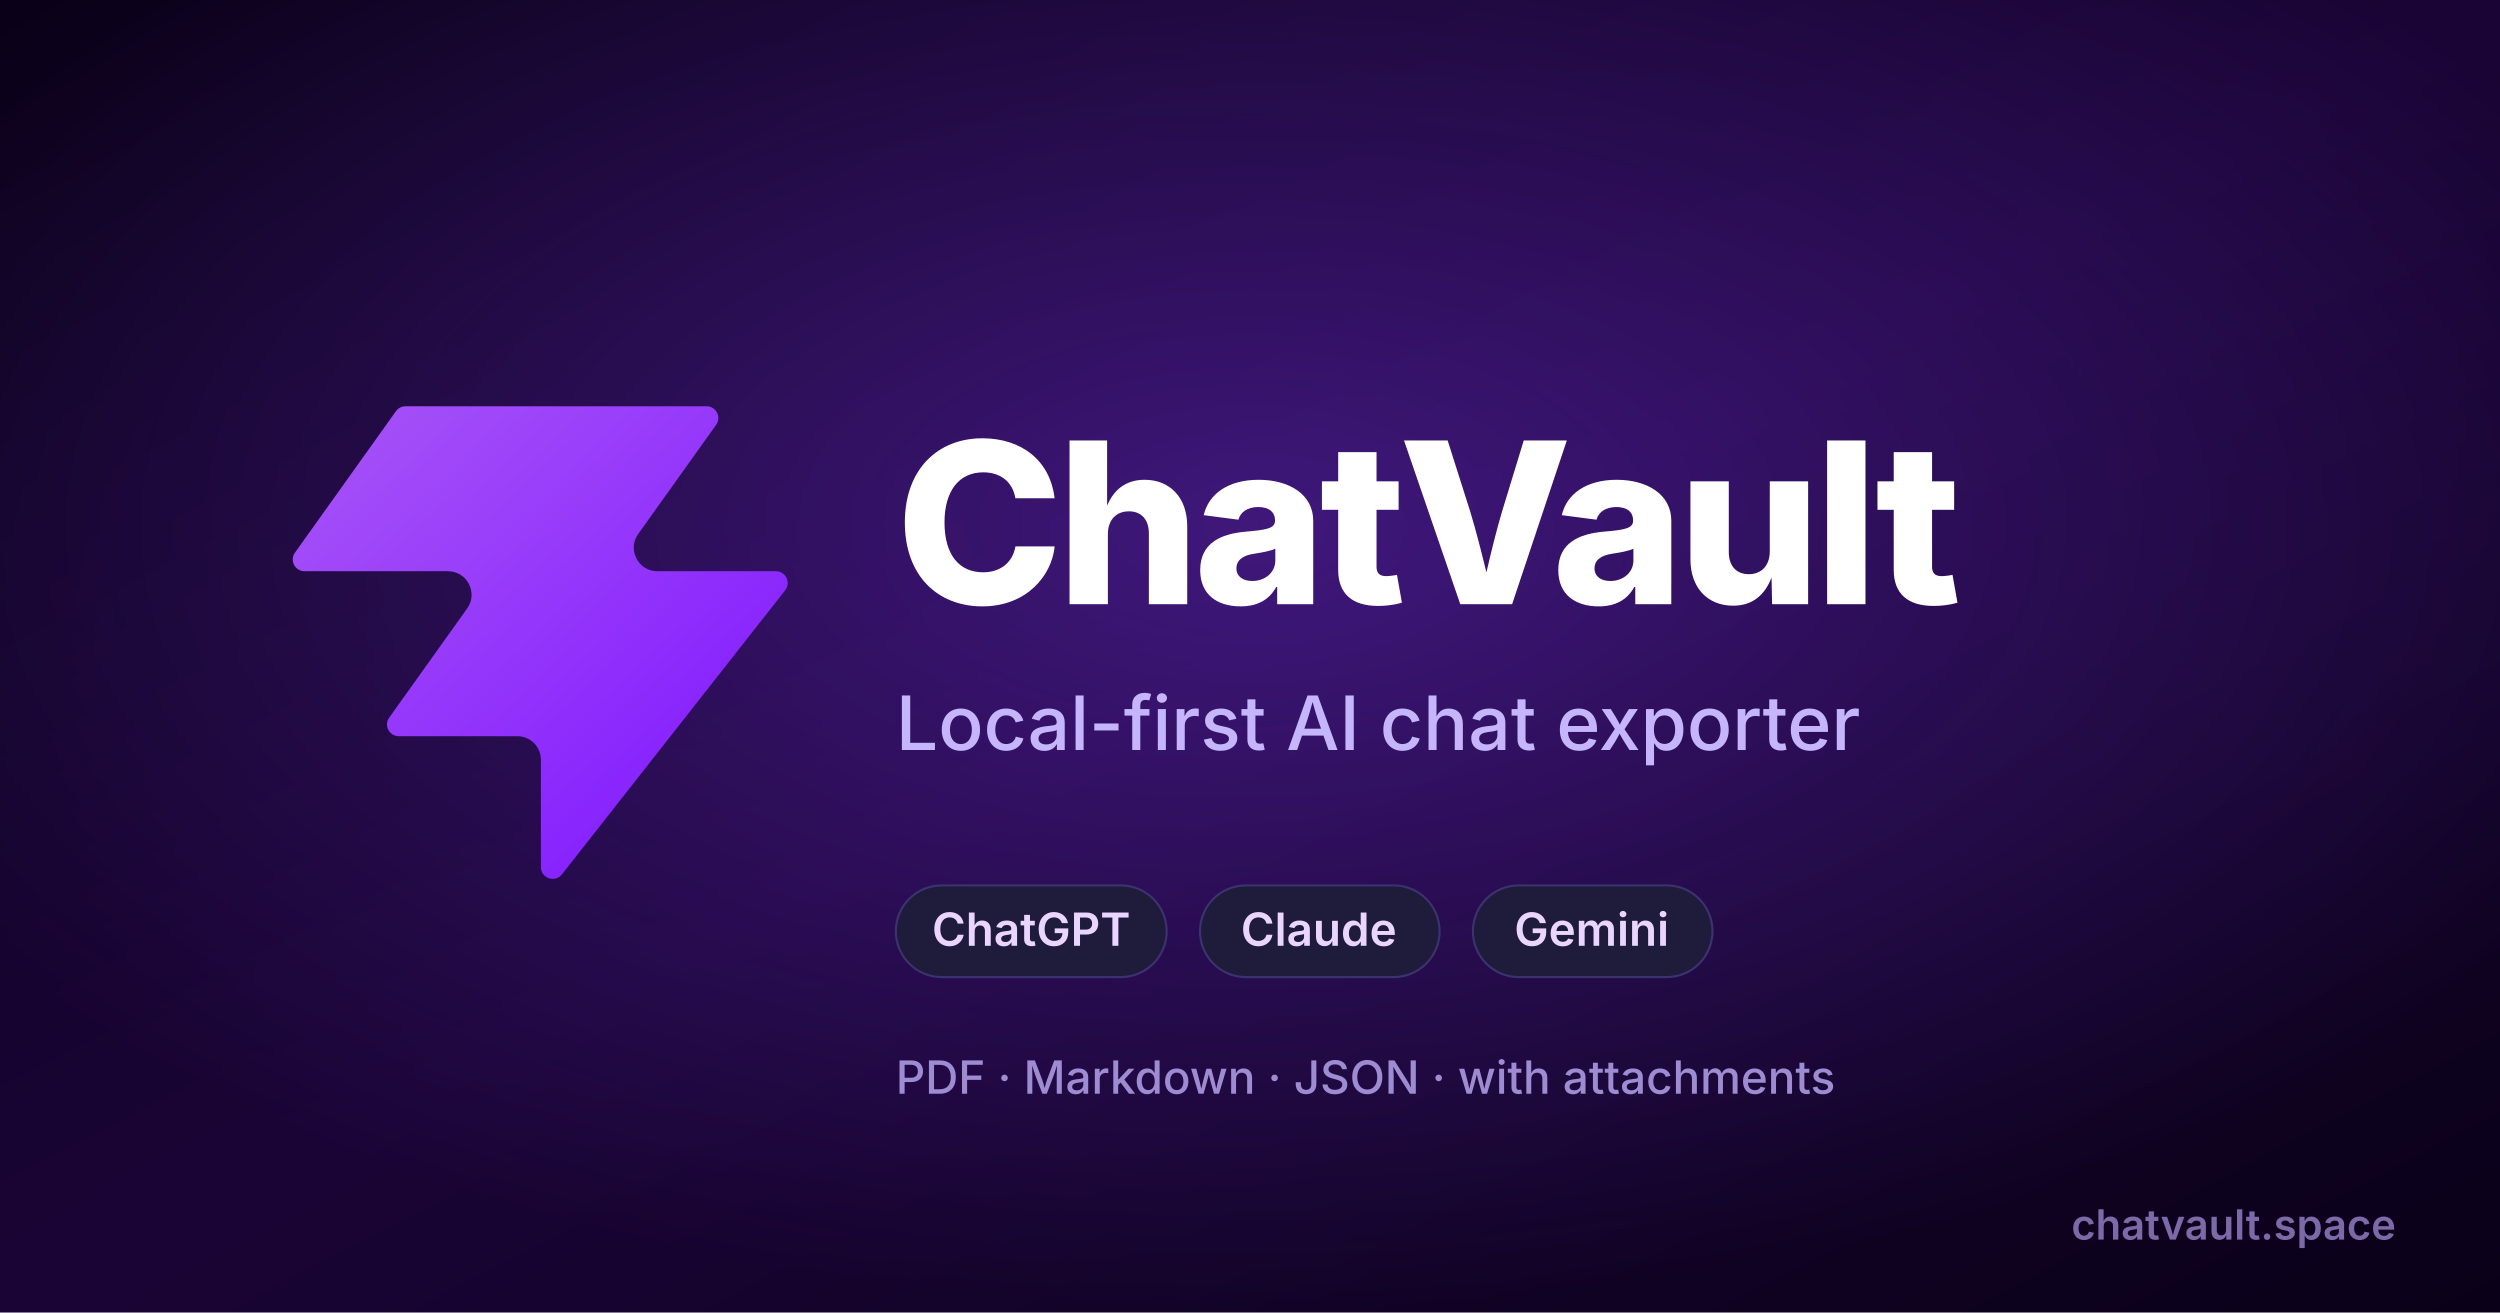
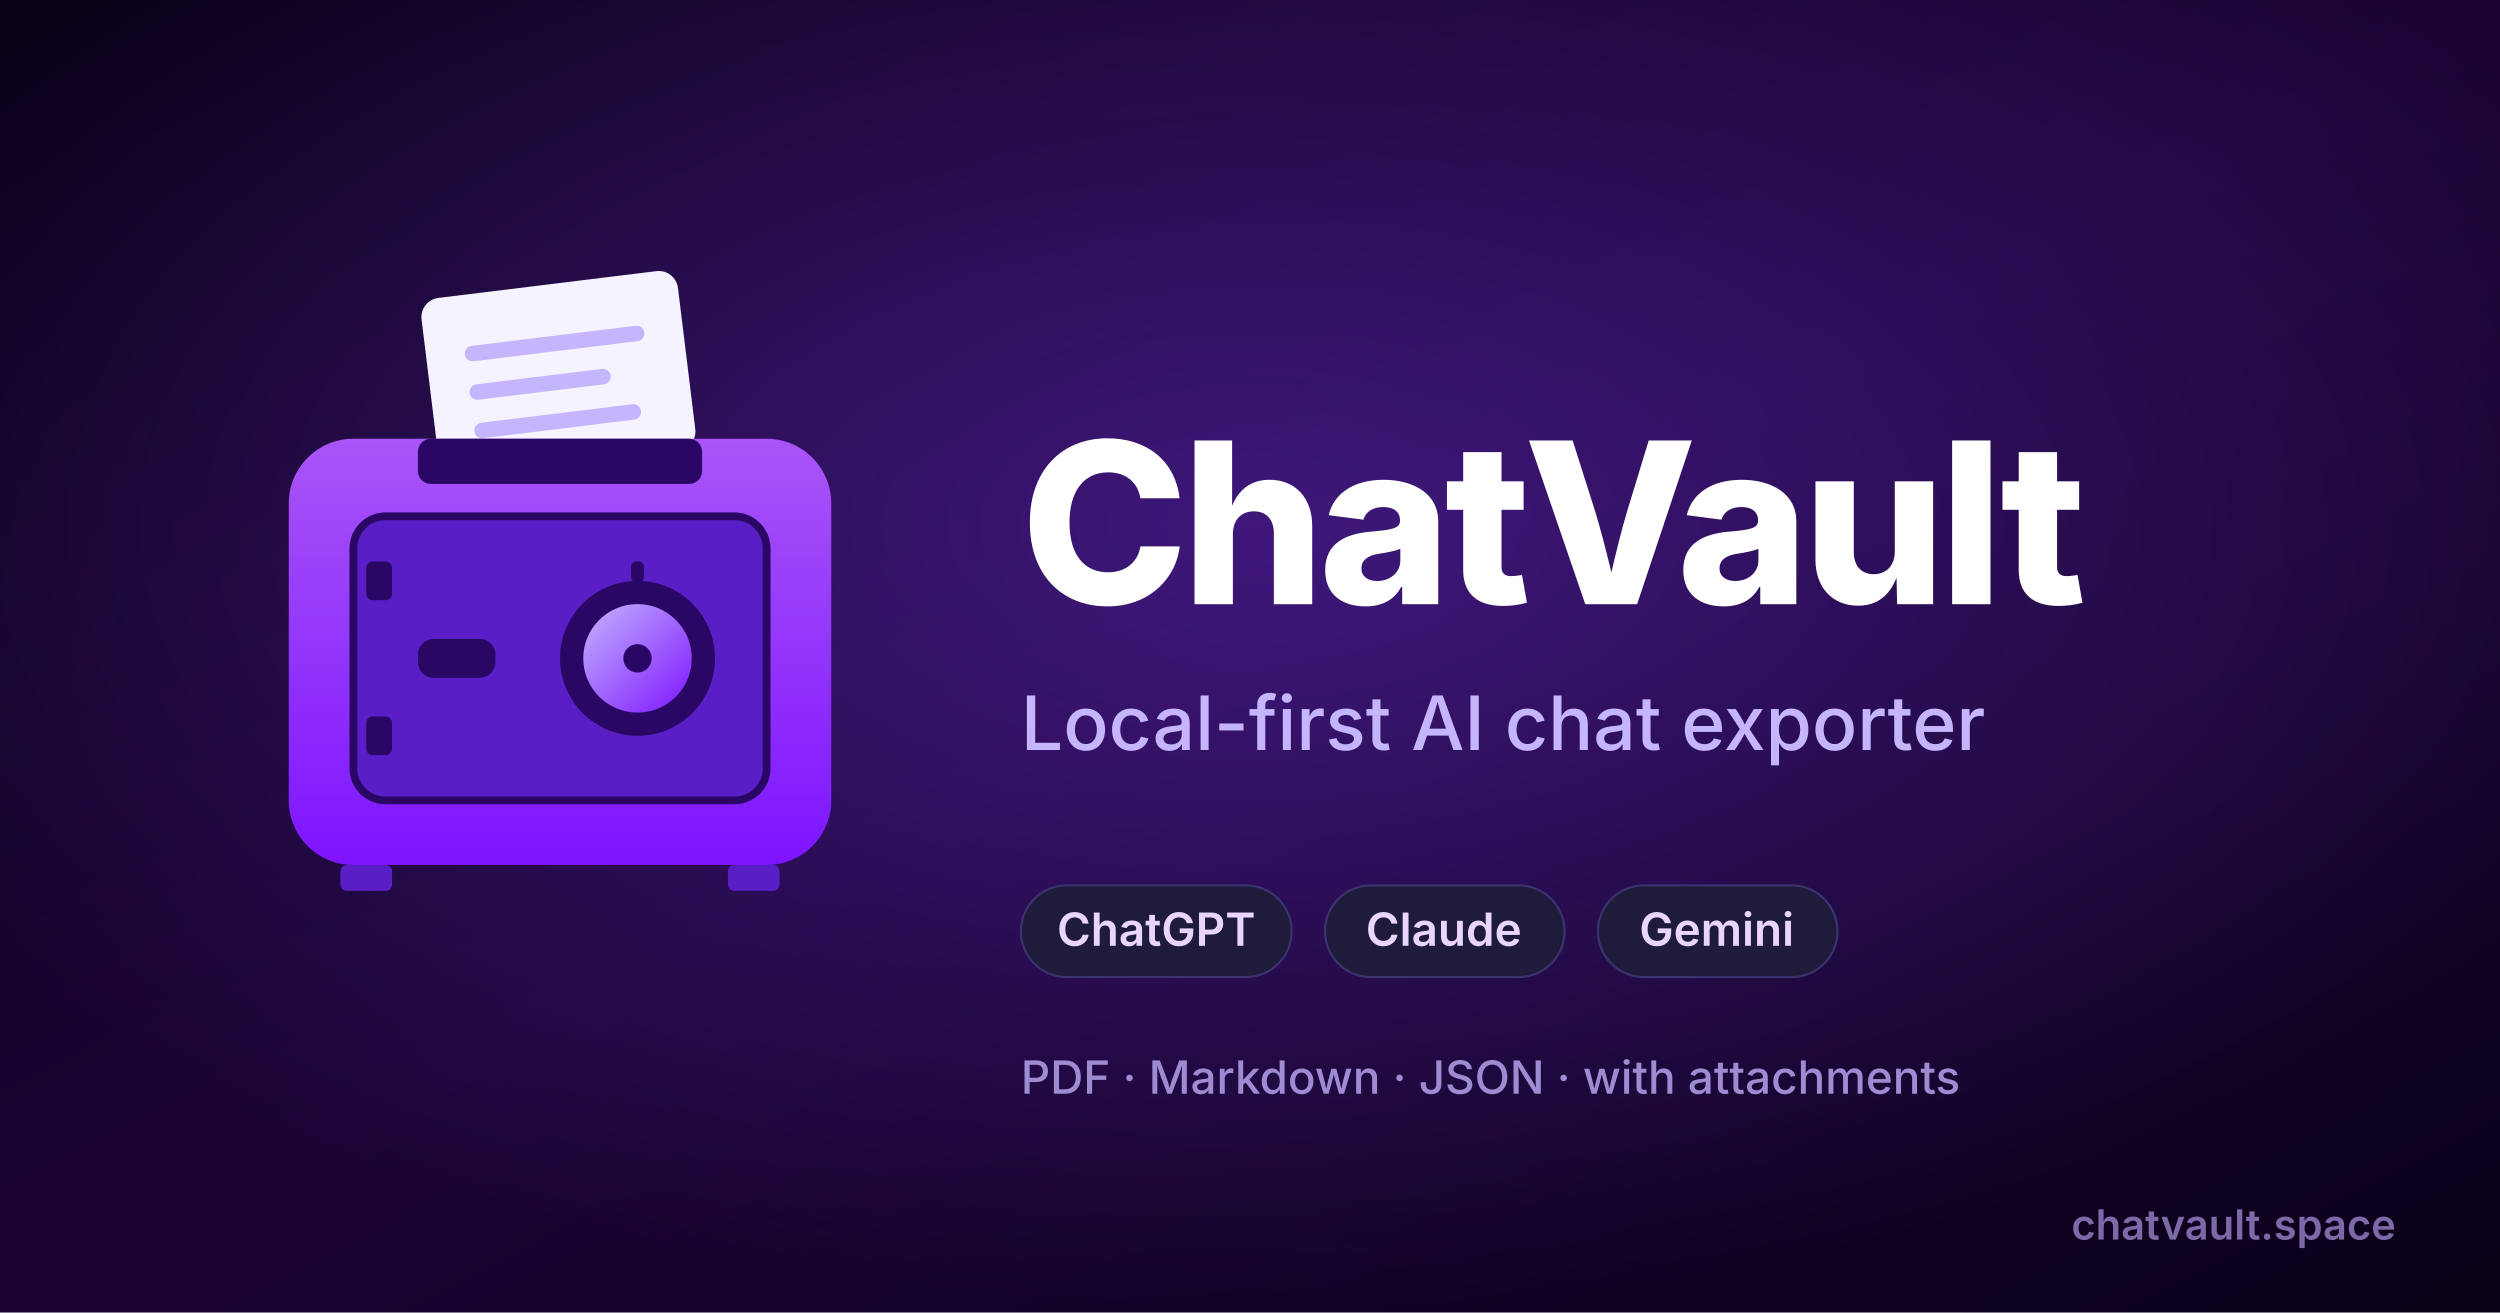
<svg xmlns="http://www.w3.org/2000/svg" width="1200" height="630" viewBox="0 0 1200 630">
  <defs>
    <linearGradient id="bg" x1="0" y1="0" x2="1" y2="1">
      <stop offset="0%" stop-color="#0a0118" />
      <stop offset="50%" stop-color="#1a0436" />
      <stop offset="100%" stop-color="#0a0118" />
    </linearGradient>
    <radialGradient id="glow" cx="0.5" cy="0.4" r="0.6">
      <stop offset="0%" stop-color="#863bff" stop-opacity="0.35" />
      <stop offset="100%" stop-color="#863bff" stop-opacity="0" />
    </radialGradient>
-     <linearGradient id="bolt" x1="0" y1="0" x2="1" y2="1">
+     <linearGradient id="body" x1="0" y1="0" x2="0" y2="1">
      <stop offset="0%" stop-color="#a855f7" />
+       <stop offset="100%" stop-color="#7e14ff" />
+     </linearGradient>
+     <linearGradient id="dial" x1="0" y1="0" x2="1" y2="1">
+       <stop offset="0%" stop-color="#c4b5fd" />
      <stop offset="100%" stop-color="#7e14ff" />
    </linearGradient>
  </defs>
  <rect width="1200" height="630" fill="url(#bg)" />
  <rect width="1200" height="630" fill="url(#glow)" />
-   <g transform="translate(140 195) scale(5)">
-     <path fill="url(#bolt)" d="M25.946 44.938c-.664.845-2.021.375-2.021-.698V33.937a2.26 2.26 0 0 0-2.262-2.262H10.287c-.92 0-1.456-1.04-.92-1.788l7.48-10.471c1.07-1.497 0-3.578-1.842-3.578H1.237c-.92 0-1.456-1.04-.92-1.788L10.013.474c.214-.297.556-.474.92-.474h28.894c.92 0 1.456 1.04.92 1.788l-7.48 10.471c-1.07 1.498 0 3.579 1.842 3.579h11.377c.943 0 1.473 1.088.89 1.83L25.947 44.94z" />
+   <g transform="translate(120 130) scale(6.2)">
+     <g transform="rotate(-7 24 9)">
+       <rect x="14" y="1" width="20" height="14" rx="1.5" fill="#f5f3ff" />
+       <rect x="17" y="5" width="14" height="1.2" rx="0.6" fill="#c4b5fd" />
+       <rect x="17" y="8" width="11" height="1.2" rx="0.6" fill="#c4b5fd" />
+       <rect x="17" y="11" width="13" height="1.2" rx="0.6" fill="#c4b5fd" />
+     </g>
+     <rect x="3" y="13" width="42" height="33" rx="5" fill="url(#body)" />
+     <rect x="13" y="13" width="22" height="3.5" rx="1" fill="#2a0764" />
+     <rect x="8" y="19" width="32" height="22" rx="2.5" fill="#5a1ec7" stroke="#2a0764" stroke-width="0.6" />
+     <rect x="9" y="22.5" width="2" height="3" rx="0.5" fill="#2a0764" />
+     <rect x="9" y="34.5" width="2" height="3" rx="0.5" fill="#2a0764" />
+     <rect x="13" y="28.5" width="6" height="3" rx="1.2" fill="#2a0764" />
+     <circle cx="30" cy="30" r="6" fill="#2a0764" />
+     <circle cx="30" cy="30" r="4.2" fill="url(#dial)" />
+     <circle cx="30" cy="30" r="1.1" fill="#2a0764" />
+     <rect x="29.5" y="22.5" width="1" height="1.6" rx="0.4" fill="#2a0764" />
+     <rect x="7" y="46" width="4" height="2" rx="0.5" fill="#5a1ec7" />
+     <rect x="37" y="46" width="4" height="2" rx="0.5" fill="#5a1ec7" />
  </g>
-   <text x="430" y="290" font-family="-apple-system, BlinkMacSystemFont, 'Segoe UI', system-ui, sans-serif" font-size="108" font-weight="800" fill="#ffffff" letter-spacing="-3">ChatVault</text>
-   <text x="430" y="360" font-family="-apple-system, BlinkMacSystemFont, 'Segoe UI', system-ui, sans-serif" font-size="36" font-weight="500" fill="#c4b5fd">Local-first AI chat exporter</text>
-   <g transform="translate(430 425)" font-family="-apple-system, BlinkMacSystemFont, 'Segoe UI', system-ui, sans-serif" font-size="22" font-weight="600">
+   <text x="490" y="290" font-family="-apple-system, BlinkMacSystemFont, 'Segoe UI', system-ui, sans-serif" font-size="108" font-weight="800" fill="#ffffff" letter-spacing="-3">ChatVault</text>
+   <text x="490" y="360" font-family="-apple-system, BlinkMacSystemFont, 'Segoe UI', system-ui, sans-serif" font-size="36" font-weight="500" fill="#c4b5fd">Local-first AI chat exporter</text>
+   <g transform="translate(490 425)" font-family="-apple-system, BlinkMacSystemFont, 'Segoe UI', system-ui, sans-serif" font-size="22" font-weight="600">
    <rect x="0" y="0" width="130" height="44" rx="22" fill="#1e1b3b" stroke="#3b3370" stroke-width="1" />
    <text x="65" y="29" fill="#e9d5ff" text-anchor="middle">ChatGPT</text>
    <rect x="146" y="0" width="115" height="44" rx="22" fill="#1e1b3b" stroke="#3b3370" stroke-width="1" />
    <text x="203" y="29" fill="#e9d5ff" text-anchor="middle">Claude</text>
    <rect x="277" y="0" width="115" height="44" rx="22" fill="#1e1b3b" stroke="#3b3370" stroke-width="1" />
    <text x="334" y="29" fill="#e9d5ff" text-anchor="middle">Gemini</text>
  </g>
-   <text x="430" y="525" font-family="-apple-system, BlinkMacSystemFont, 'Segoe UI', system-ui, sans-serif" font-size="22" font-weight="500" fill="#9d8cd1">PDF · Markdown · JSON · with attachments</text>
+   <text x="490" y="525" font-family="-apple-system, BlinkMacSystemFont, 'Segoe UI', system-ui, sans-serif" font-size="22" font-weight="500" fill="#9d8cd1">PDF · Markdown · JSON · with attachments</text>
  <text x="1150" y="595" font-family="-apple-system, BlinkMacSystemFont, 'Segoe UI', system-ui, sans-serif" font-size="20" font-weight="600" fill="#7c6aa8" text-anchor="end">chatvault.space</text>
</svg>
